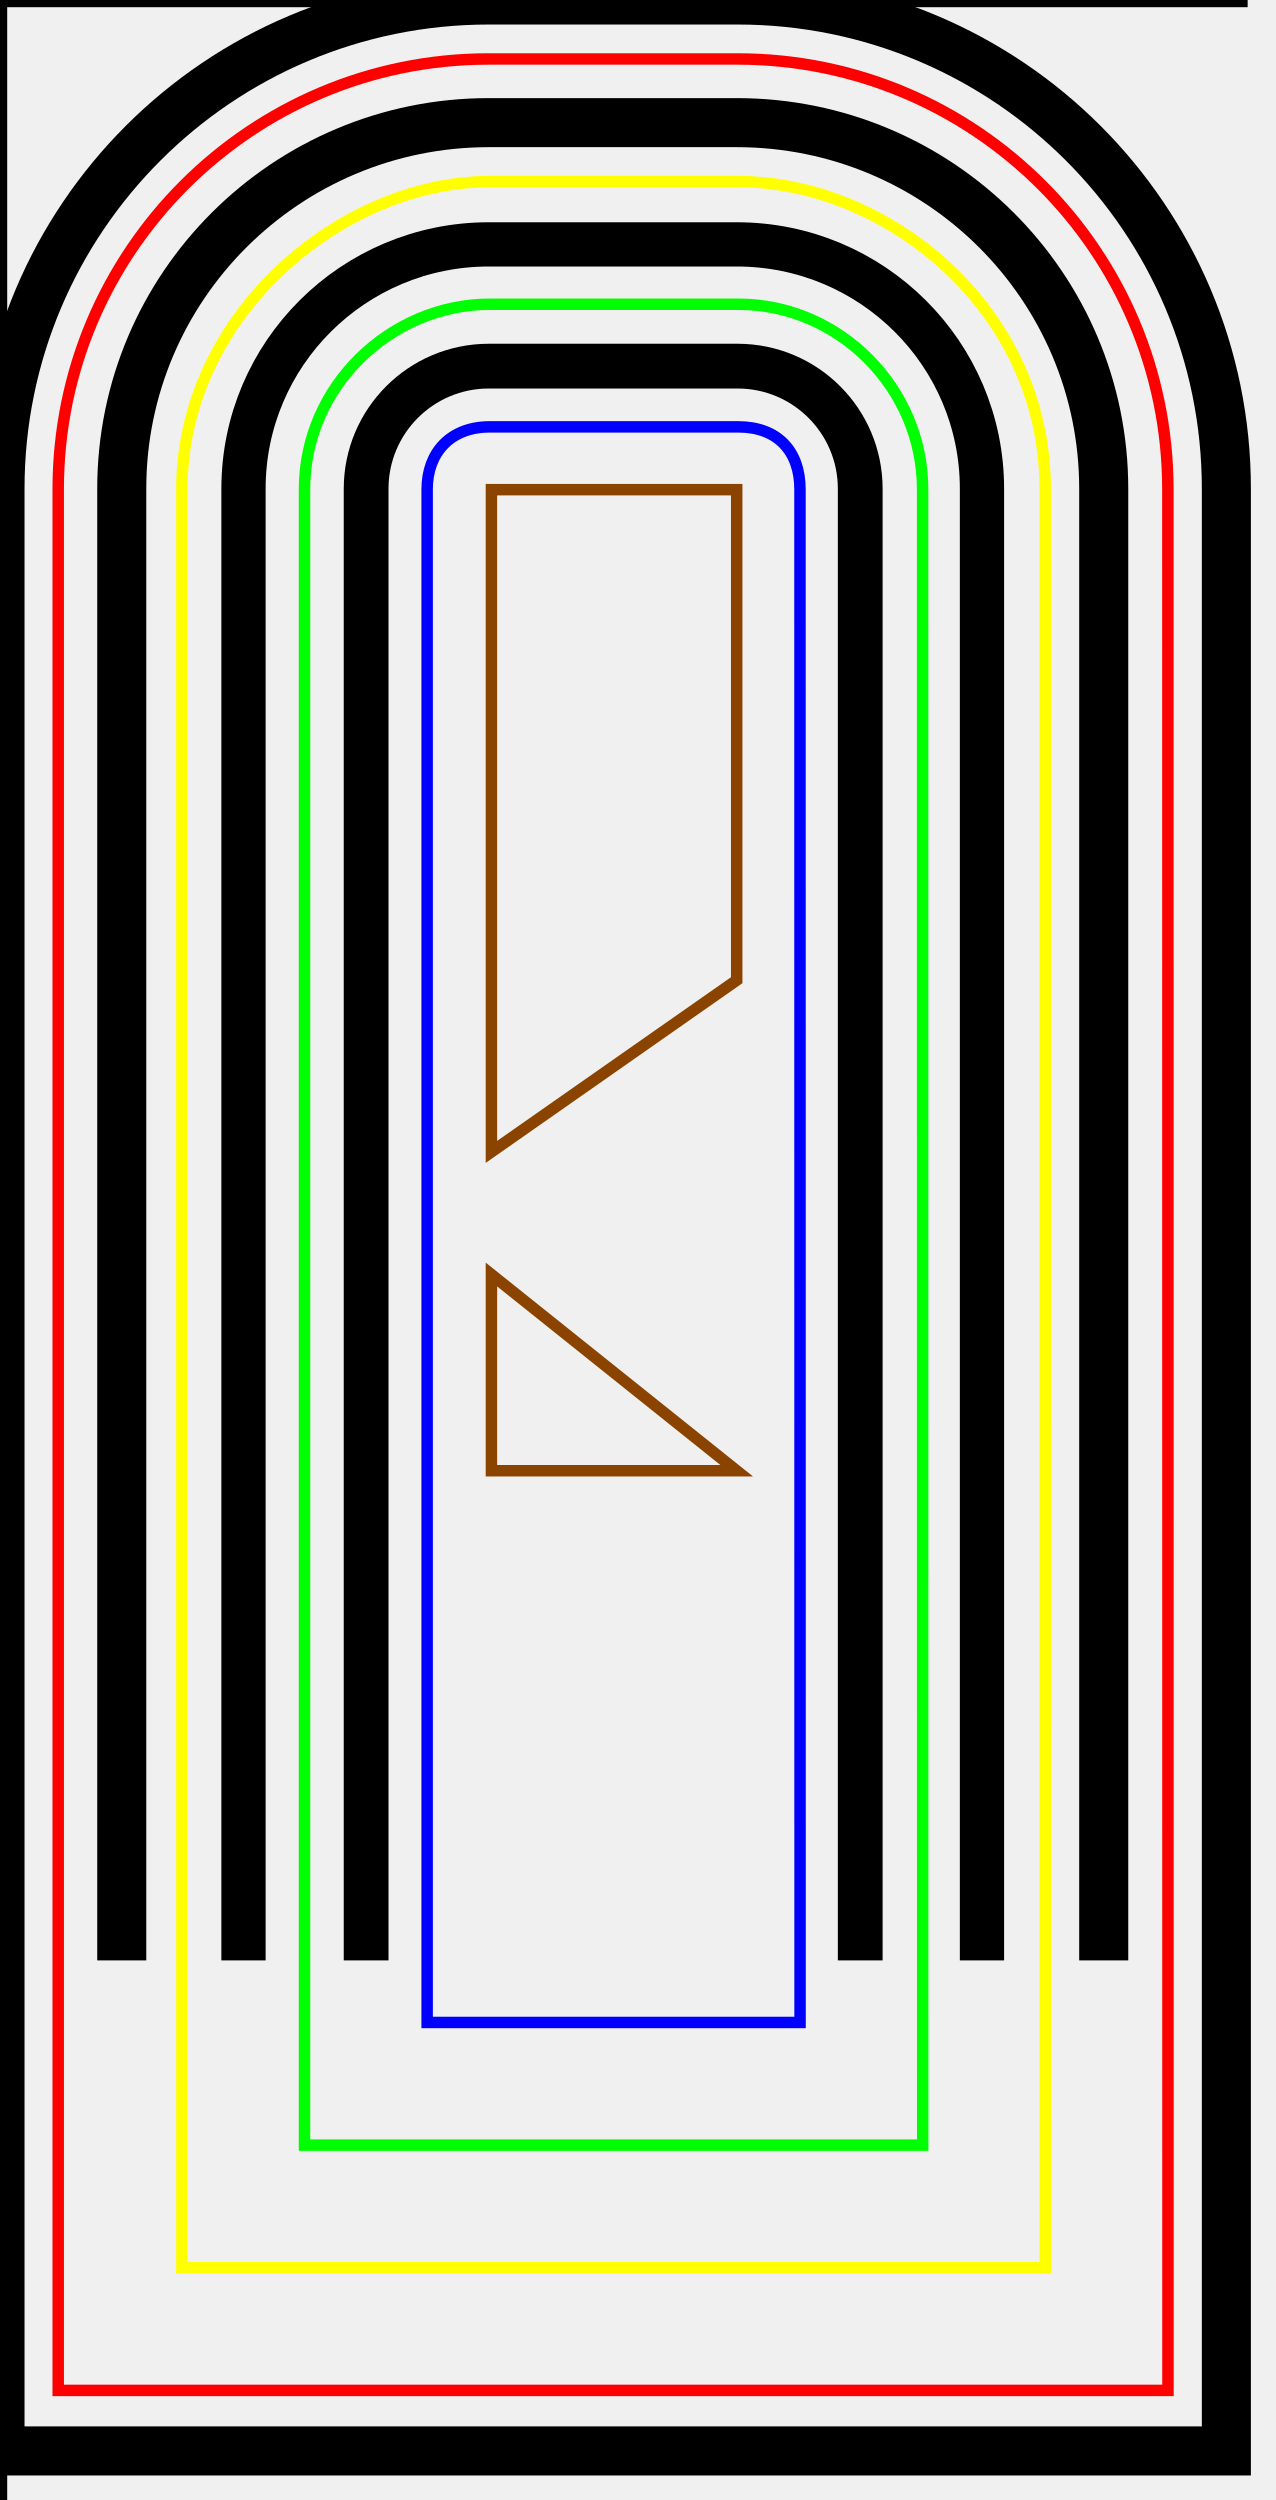
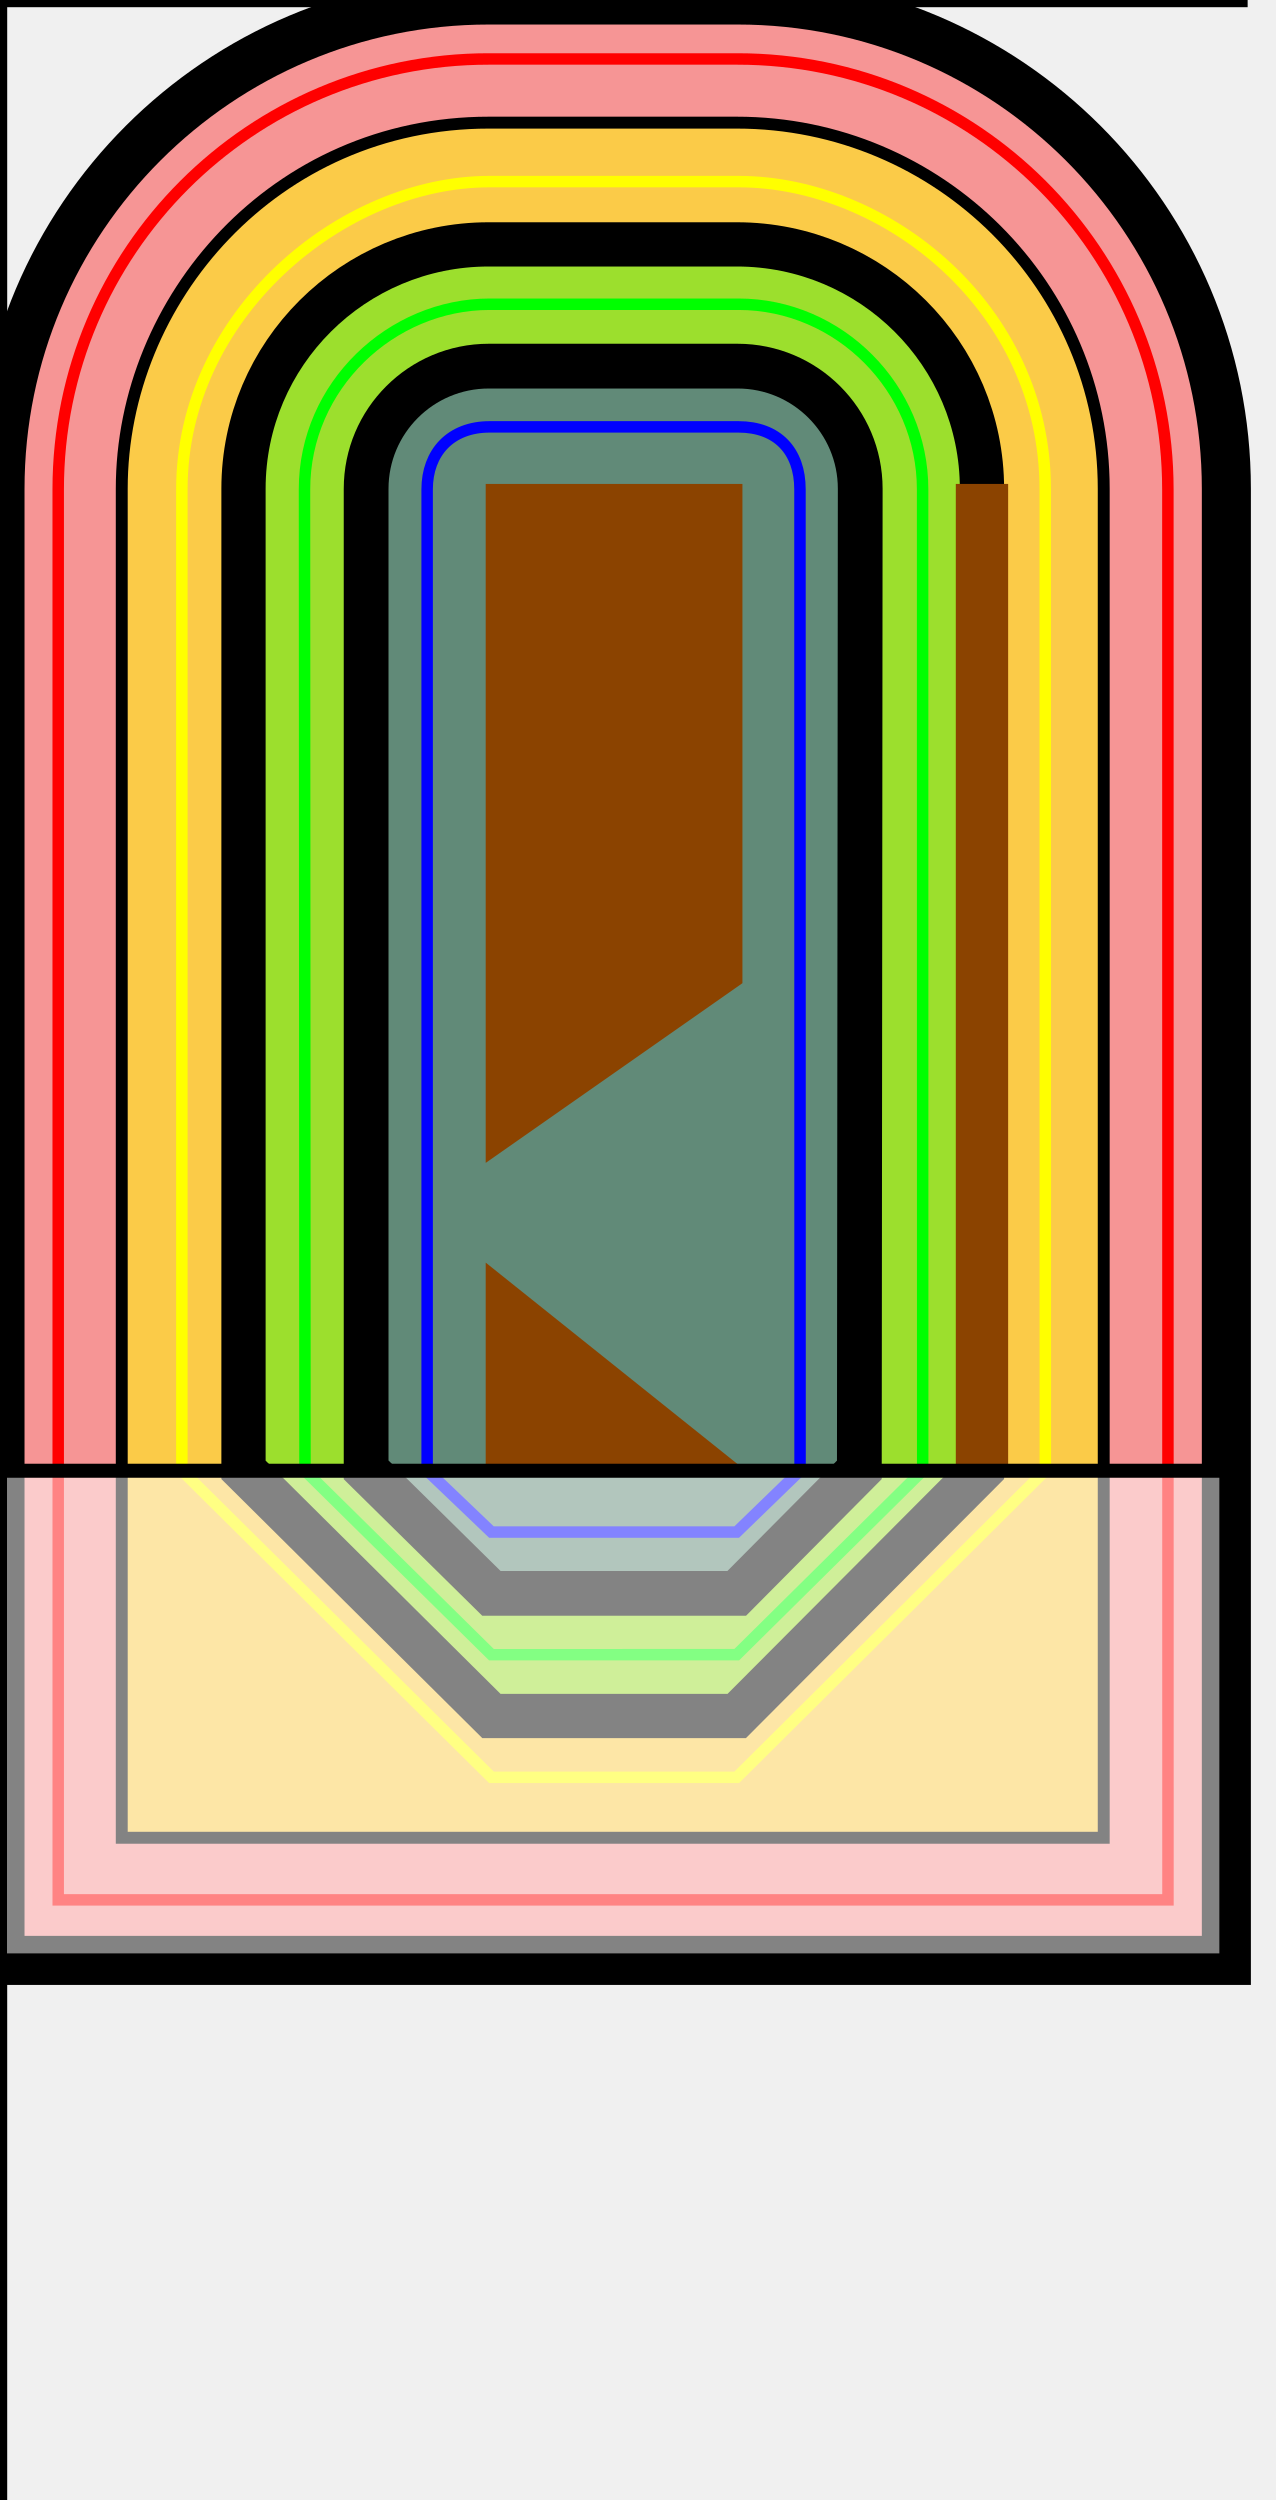
<svg xmlns="http://www.w3.org/2000/svg" width="3169.92mm" height="6213.508mm" version="1.1" id="svg12" viewBox="0 0 3169.92 6213.508">
-   <defs id="defs87814" />
+   <defs id="defs114042" />
  <g id="layer1">
    <g id="g37405">
      <g id="g49900">
-         <path id="path55295-9-1-9-4-7" style="font-variation-settings:normal;fill:none;fill-opacity:1;stroke:#8b4300;stroke-width:28.484;stroke-linecap:butt;stroke-linejoin:miter;stroke-miterlimit:4;stroke-dasharray:none;stroke-dashoffset:0;stroke-opacity:1;stop-color:#000000" d="M 1221.401,3167.7 1831.011,3655.388 H 1221.401 Z" nom="Petit_mur" />
-         <path id="path55295-9-1-9-4" style="font-variation-settings:normal;fill:none;fill-opacity:1;stroke:#8b4300;stroke-width:28.484;stroke-linecap:butt;stroke-linejoin:miter;stroke-miterlimit:4;stroke-dasharray:none;stroke-dashoffset:0;stroke-opacity:1;stop-color:#000000" d="M 1221.401,1216.983 H 1831.006 V 2436.18 L 1221.401,2862.901 Z" nom="Grand_Mur" />
-         <path id="path55295" style="font-variation-settings:normal;fill:none;fill-opacity:1;stroke:#ff0000;stroke-width:28.484;stroke-linecap:butt;stroke-linejoin:miter;stroke-miterlimit:4;stroke-dasharray:none;stroke-dashoffset:0;stroke-opacity:1;stop-color:#000000" d="M 144.666,1216.214 C 144.666,625.457 623.572,146.551 1214.329,146.551 H 1832.753 C 2423.51,146.551 2902.416,625.457 2902.645,1216.214 L 2902.874,5941.079 H 144.666  Z" nom="Chemin_rouge" />
-         <path id="path55295-9" style="font-variation-settings:normal;fill:none;fill-opacity:1;stroke:#ffff00;stroke-width:28.484;stroke-linecap:butt;stroke-linejoin:miter;stroke-miterlimit:4;stroke-dasharray:none;stroke-dashoffset:0;stroke-opacity:1;stop-color:#000000" d="M 452.016,1216.204 C 452.016,783.499 848.358,451.351 1216.88,451.351 H 1835.304 C 2200.098,451.351 2597.846,763.262 2597.846,1216.205 L 2598.075,5636.278 H 452.016 Z" nom="Chemin_jaune" />
-         <path id="path55295-9-1" style="font-variation-settings:normal;fill:none;fill-opacity:1;stroke:#00ff00;stroke-width:28.484;stroke-linecap:butt;stroke-linejoin:miter;stroke-miterlimit:4;stroke-dasharray:none;stroke-dashoffset:0;stroke-opacity:1;stop-color:#000000" d="M 756.815,1216.215 C 756.815,958.141 973.042,756.151 1216.879,756.151 H 1835.303 C 2085.634,756.151 2293.045,964.591 2293.045,1216.215 L 2293.274,5331.479 756.815,5331.477  Z" nom="Chemin_vert" />
-         <path id="path55295-9-1-9" style="font-variation-settings:normal;fill:none;fill-opacity:1;stroke:#0000ff;stroke-width:28.484;stroke-linecap:butt;stroke-linejoin:miter;stroke-miterlimit:4;stroke-dasharray:none;stroke-dashoffset:0;stroke-opacity:1;stop-color:#000000" d="M 1061.621,1216.211 C 1061.621,1124.911 1119.632,1060.954 1216.89,1060.954 H 1835.314 C 1931.999,1060.954 1988.251,1120.807 1988.251,1216.213 L 1988.48,5026.682 1061.621,5026.68  Z" nom="Chemin_bleu" />
-         <g id="g84886" transform="translate(-3057.548,-136.5347)" style="stroke:#8b4300;stroke-opacity:1" />
-         <path style="font-variation-settings:normal;opacity:1;fill:none;fill-opacity:1;stroke:#000000;stroke-width:121.92;stroke-linecap:butt;stroke-linejoin:miter;stroke-miterlimit:4;stroke-dasharray:none;stroke-dashoffset:0;stroke-opacity:1;stop-color:#000000;stop-opacity:1" d="M 302.594,4872.388 V 1214.788 C 302.594,712.216 710.997,304.8 1214.788,304.8 H 1831.006 C 2334.797,304.8 2743.2,712.216 2743.2,1214.788 V 4872.388" id="path11010" nom="Chemin_RY" />
-         <path style="font-variation-settings:normal;opacity:1;fill:none;fill-opacity:1;stroke:#000000;stroke-width:121.92;stroke-linecap:butt;stroke-linejoin:miter;stroke-miterlimit:4;stroke-dasharray:none;stroke-dashoffset:0;stroke-opacity:1;stop-color:#000000;stop-opacity:1" d="M 0,1214.788 C 0,543.879 543.879,0 1214.788,0 H 1833.212 C 2504.121,0 3048,543.879 3048,1214.788 V 6091.588 H 0 Z" id="path10282" nom="Chemin_exterieur" />
-         <path style="font-variation-settings:normal;fill:none;fill-opacity:1;stroke:#000000;stroke-width:109.985;stroke-linecap:butt;stroke-linejoin:miter;stroke-miterlimit:4;stroke-dasharray:none;stroke-dashoffset:0;stroke-opacity:1;stop-color:#000000" d="M 605.188,4872.388 V 1214.788 C 605.188,879.334 878.115,607.394 1214.788,607.394 L 1831.006,607.394 C 2167.679,607.394 2440.606,879.334 2440.606,1214.788 V 4872.388" id="path11016-7" nom="Chemin_YG" />
-         <path id="path10273" style="fill:none;stroke:#000000;stroke-width:111.252;stroke-dasharray:none;stroke-opacity:1" d="M 909.988,4872.388 V 1214.788 C 909.988,1046.452 1046.452,909.988 1214.788,909.988 L 1833.212,909.988 C 2001.548,909.988 2138.012,1046.452 2138.012,1214.788 V 4872.388" nom="Chemin_BG" />
+         <path style="font-variation-settings:normal;opacity:1;fill:#ff0000;fill-opacity:0.381;stroke:#000000;stroke-width:121.92;stroke-linecap:butt;stroke-linejoin:miter;stroke-miterlimit:4;stroke-dasharray:none;stroke-dashoffset:0;stroke-opacity:1;stop-color:#000000;stop-opacity:1" d="M 0,1214.788 C 0,543.879 543.879,0 1214.788,0 H 1833.212 C 2504.121,0 3048,543.879 3048,1214.788 V 4872.38 H 0 Z" id="path10282" nom="Chemin_exterieur" />
+         <path style="font-variation-settings:normal;opacity:1;vector-effect:none;fill:#ffff00;fill-opacity:0.514;stroke:#000000;stroke-width:29.6;stroke-linecap:butt;stroke-linejoin:miter;stroke-miterlimit:4;stroke-dasharray:none;stroke-dashoffset:0;stroke-opacity:1;-inkscape-stroke:none;stop-color:#000000;stop-opacity:1" d="M 302.594,1214.788 C 302.594,743.079 683.901,304.8 1214.788,304.8 H 1831.006 C 2334.584,304.8 2743.2,712.281 2743.2,1214.788 V 4567.58 H 302.594 Z" id="path111135" nom="Chemin_RY" />
+         <path style="font-variation-settings:normal;fill:#00ff00;fill-opacity:0.381;stroke:#000000;stroke-width:109.985;stroke-linecap:butt;stroke-linejoin:miter;stroke-miterlimit:4;stroke-dasharray:none;stroke-dashoffset:0;stroke-opacity:1;stop-color:#000000" d="M 605.188,3653.18 V 1214.788 C 605.188,879.334 878.115,607.394 1214.788,607.394 L 1831.006,607.394 C 2167.679,607.394 2440.606,879.334 2440.606,1214.788 V 3653.18 L 1831.011,4264.989 1221.401,4264.991 Z" id="path11016-7" nom="Chemin_YG" />
+         <path id="path10273" style="fill:#0000f2;fill-opacity:0.381;stroke:#000000;stroke-width:111.252;stroke-dasharray:none;stroke-opacity:1" d="M 909.98,3653.18 909.988,1214.788 C 909.989,1046.452 1046.452,909.988 1214.788,909.988 L 1833.212,909.988 C 2001.548,909.988 2138.012,1046.452 2138.012,1214.788 L 2135.81,3653.18 1831.011,3960.189 1221.401,3960.191 Z" nom="Chemin_BG" />
+         <path id="path55295-9-1-9-4-7" style="font-variation-settings:normal;fill:#8b4300;fill-opacity:1;stroke:#8b4300;stroke-width:28.484;stroke-linecap:butt;stroke-linejoin:miter;stroke-miterlimit:4;stroke-dasharray:none;stroke-dashoffset:0;stroke-opacity:1;stop-color:#000000" d="M 1221.401,3167.7 1831.011,3655.388 1221.401,3655.39 Z" nom="Petit_mur" />
+         <path id="path55295-9-1-9-4" style="font-variation-settings:normal;fill:#8b4300;fill-opacity:1;stroke:#8b4300;stroke-width:28.484;stroke-linecap:butt;stroke-linejoin:miter;stroke-miterlimit:4;stroke-dasharray:none;stroke-dashoffset:0;stroke-opacity:1;stop-color:#000000" d="M 1221.401,1216.983 H 1831.006 V 2436.18 L 1221.401,2862.901 Z" nom="Grand_Mur" />
+         <path id="path55295-9-1-9-4-8" style="font-variation-settings:normal;fill:#8b4300;fill-opacity:1;stroke:#8b4300;stroke-width:28.484;stroke-linecap:butt;stroke-linejoin:miter;stroke-miterlimit:4;stroke-dasharray:none;stroke-dashoffset:0;stroke-opacity:1;stop-color:#000000" d="M 2389.802,1216.983 H 2491.395 V 3655.39 H 2389.802 Z" nom="2par4" />
+         <path id="path55295" style="font-variation-settings:normal;fill:none;fill-opacity:1;stroke:#ff0000;stroke-width:28.484;stroke-linecap:butt;stroke-linejoin:miter;stroke-miterlimit:4;stroke-dasharray:none;stroke-dashoffset:0;stroke-opacity:1;stop-color:#000000" d="M 144.666,1216.214 C 144.666,625.457 623.572,146.551 1214.329,146.551 H 1832.753 C 2423.51,146.551 2902.416,625.457 2902.645,1216.214 L 2902.874,4721.885 H 144.666 Z" nom="Chemin_rouge" />
+         <path id="path55295-9" style="font-variation-settings:normal;fill:none;fill-opacity:1;stroke:#ffff00;stroke-width:28.484;stroke-linecap:butt;stroke-linejoin:miter;stroke-miterlimit:4;stroke-dasharray:none;stroke-dashoffset:0;stroke-opacity:1;stop-color:#000000" d="M 452.016,1216.204 C 452.016,783.499 848.358,451.351 1216.88,451.351 H 1835.304 C 2200.098,451.351 2597.846,763.262 2597.846,1216.205 L 2598.075,3655.085 1831.011,4417.389 1221.401,4417.391 452.016,3655.085 Z" nom="Chemin_jaune" />
+         <path id="path55295-9-1" style="font-variation-settings:normal;fill:none;fill-opacity:1;stroke:#00ff00;stroke-width:28.484;stroke-linecap:butt;stroke-linejoin:miter;stroke-miterlimit:4;stroke-dasharray:none;stroke-dashoffset:0;stroke-opacity:1;stop-color:#000000" d="M 756.815,1216.215 C 756.691,958.141 973.042,756.151 1216.879,756.151 H 1835.303 C 2085.634,756.151 2293.045,964.591 2293.045,1216.215 L 2293.274,3655.086 1831.011,4112.589 1221.401,4112.591 757.995,3655.39 Z" nom="Chemin_vert" />
+         <path id="path55295-9-1-9" style="font-variation-settings:normal;fill:none;fill-opacity:1;stroke:#0000ff;stroke-width:28.484;stroke-linecap:butt;stroke-linejoin:miter;stroke-miterlimit:4;stroke-dasharray:none;stroke-dashoffset:0;stroke-opacity:1;stop-color:#000000" d="M 1061.621,1216.211 C 1061.621,1124.911 1119.632,1060.954 1216.89,1060.954 H 1835.314 C 1931.999,1060.954 1988.251,1120.807 1988.251,1216.213 L 1988.48,3655.085 1831.011,3807.789 1221.401,3807.791 1061.621,3655.085 Z" nom="Chemin_bleu" />
        <path style="font-variation-settings:normal;fill:none;fill-opacity:1;stroke:#000000;stroke-width:35.779;stroke-linecap:butt;stroke-linejoin:miter;stroke-miterlimit:4;stroke-dasharray:none;stroke-dashoffset:0;stroke-opacity:1;stop-color:#000000" d="M 0,6256.663 V 0 H 3100.887" id="path49914-3" nom="plan" />
+         <rect style="fill:#ffffff;fill-opacity:0.514;stroke:#000000;stroke-width:34.834;stroke-dasharray:none;stroke-opacity:1" id="rect103225" width="3047.999" height="1216.991" x="0" y="3655.389" />
      </g>
    </g>
  </g>
</svg>
